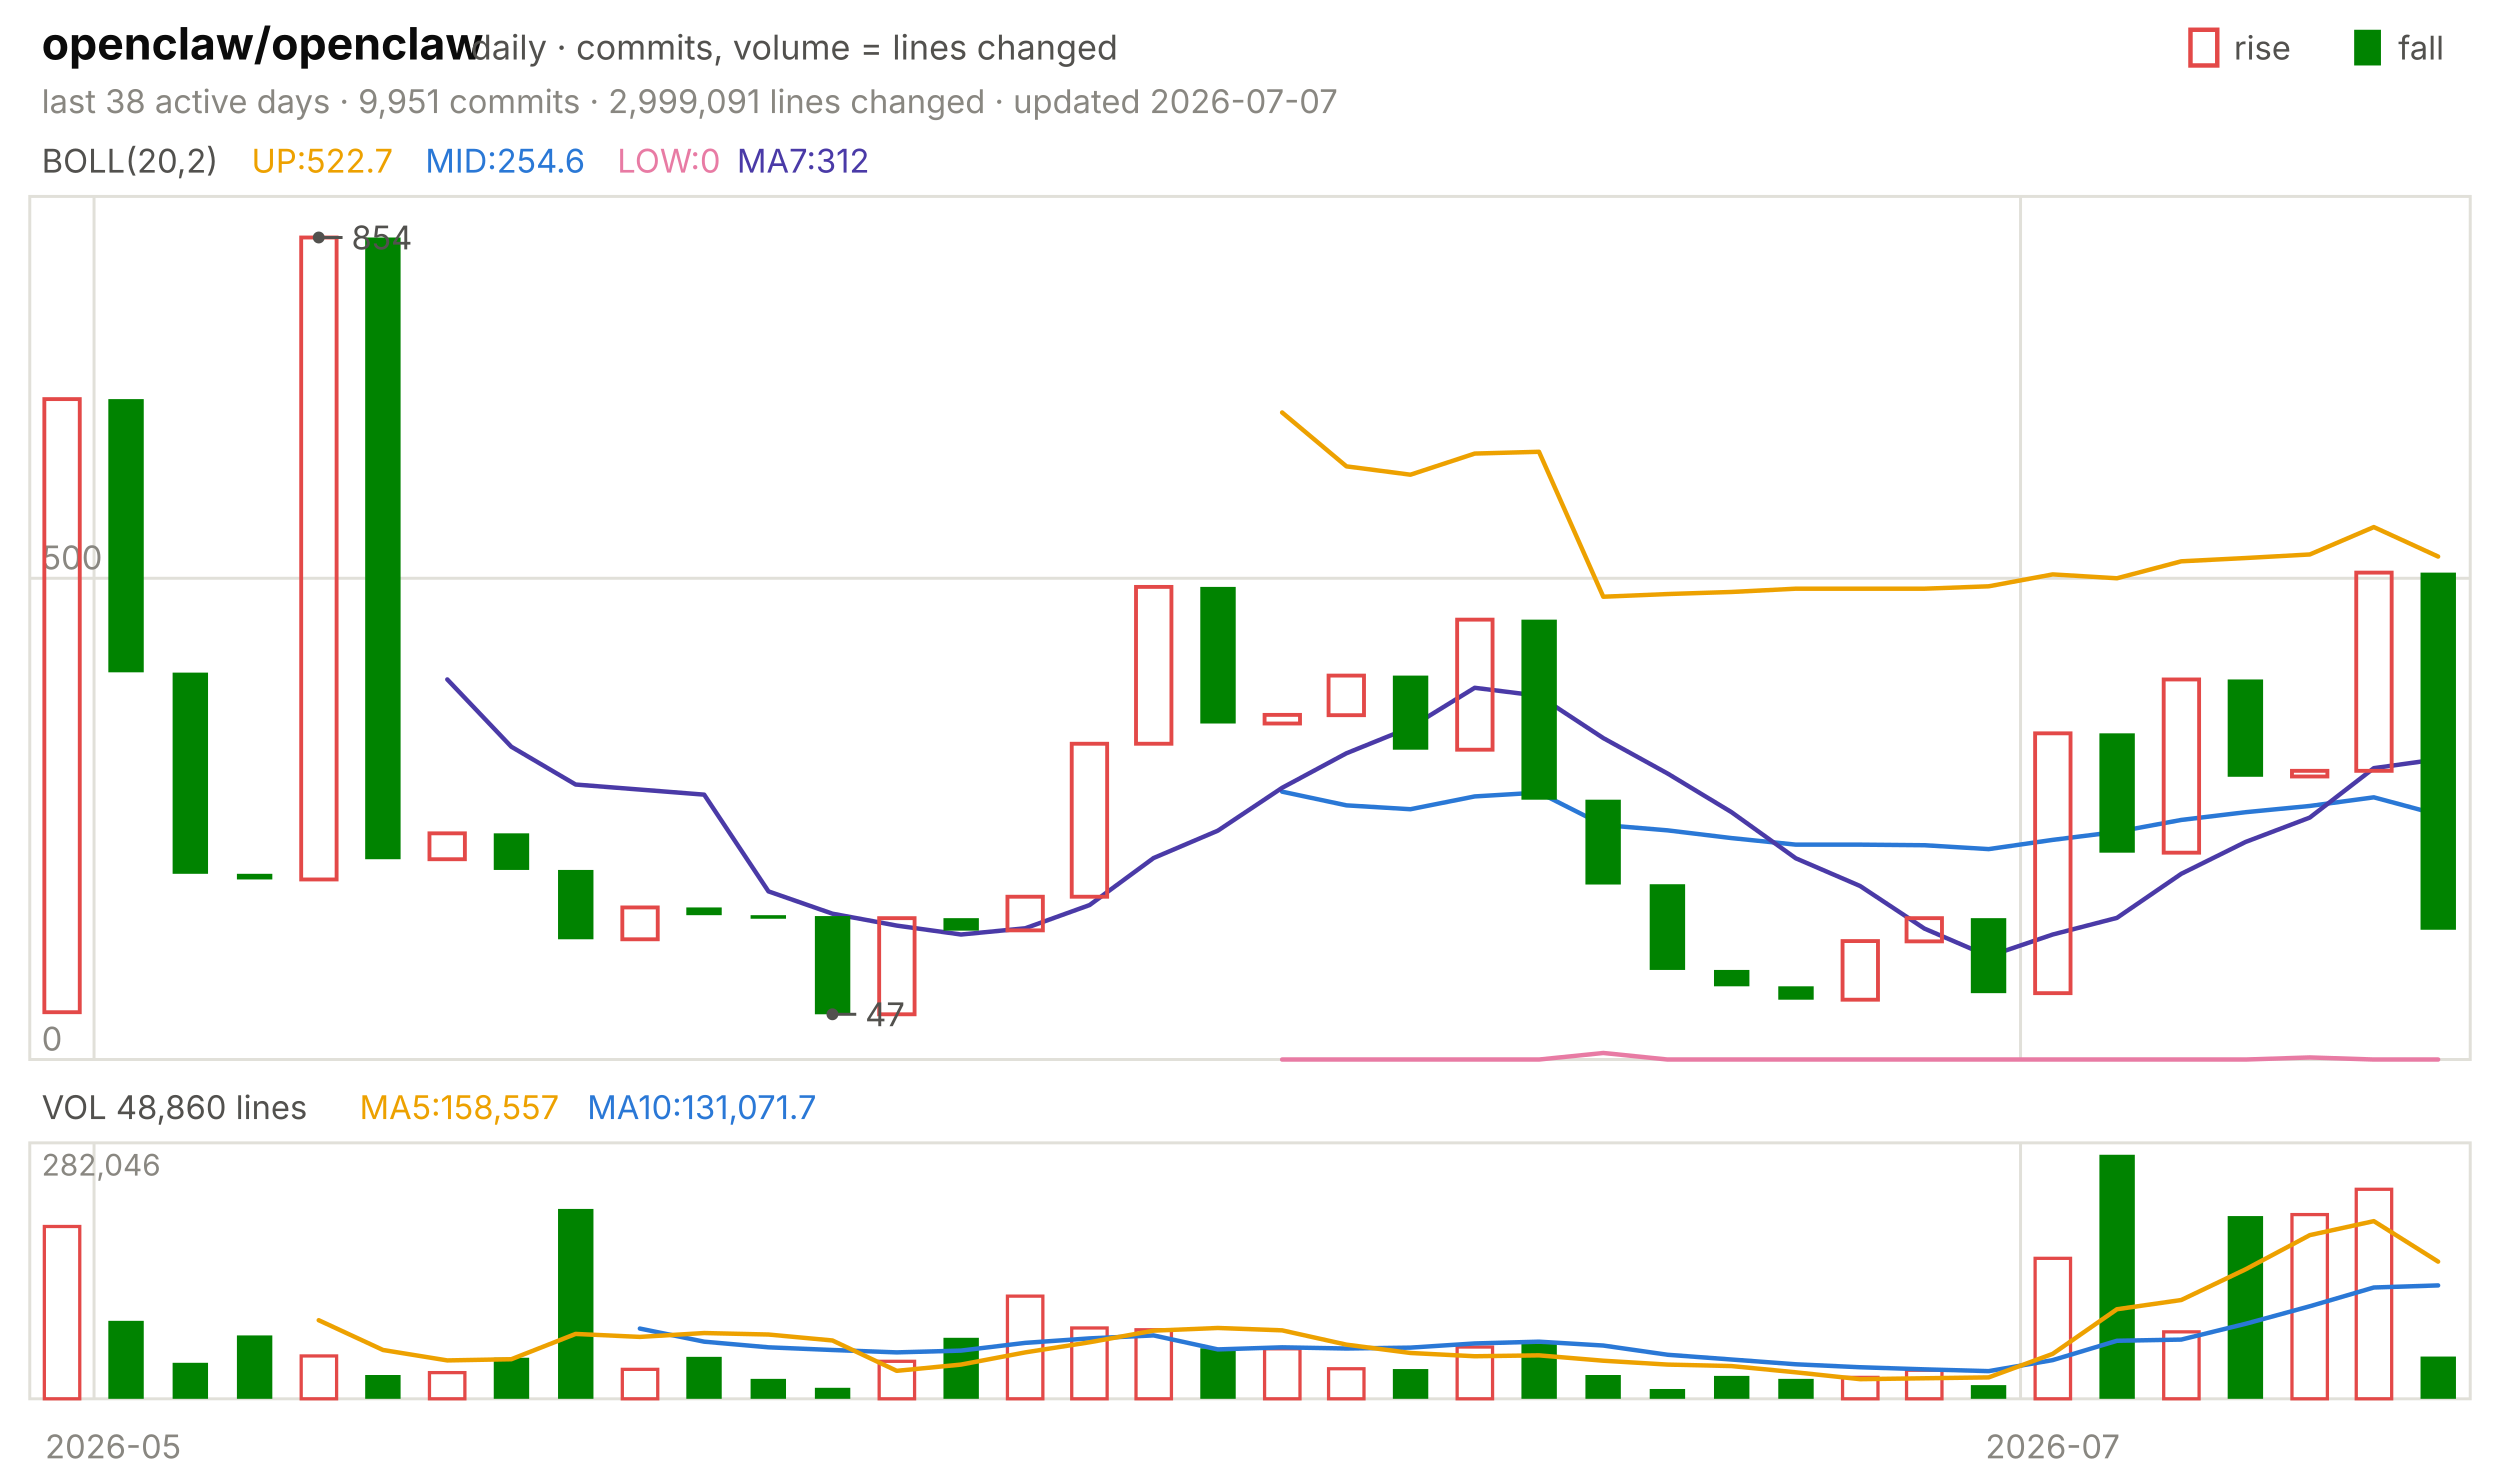
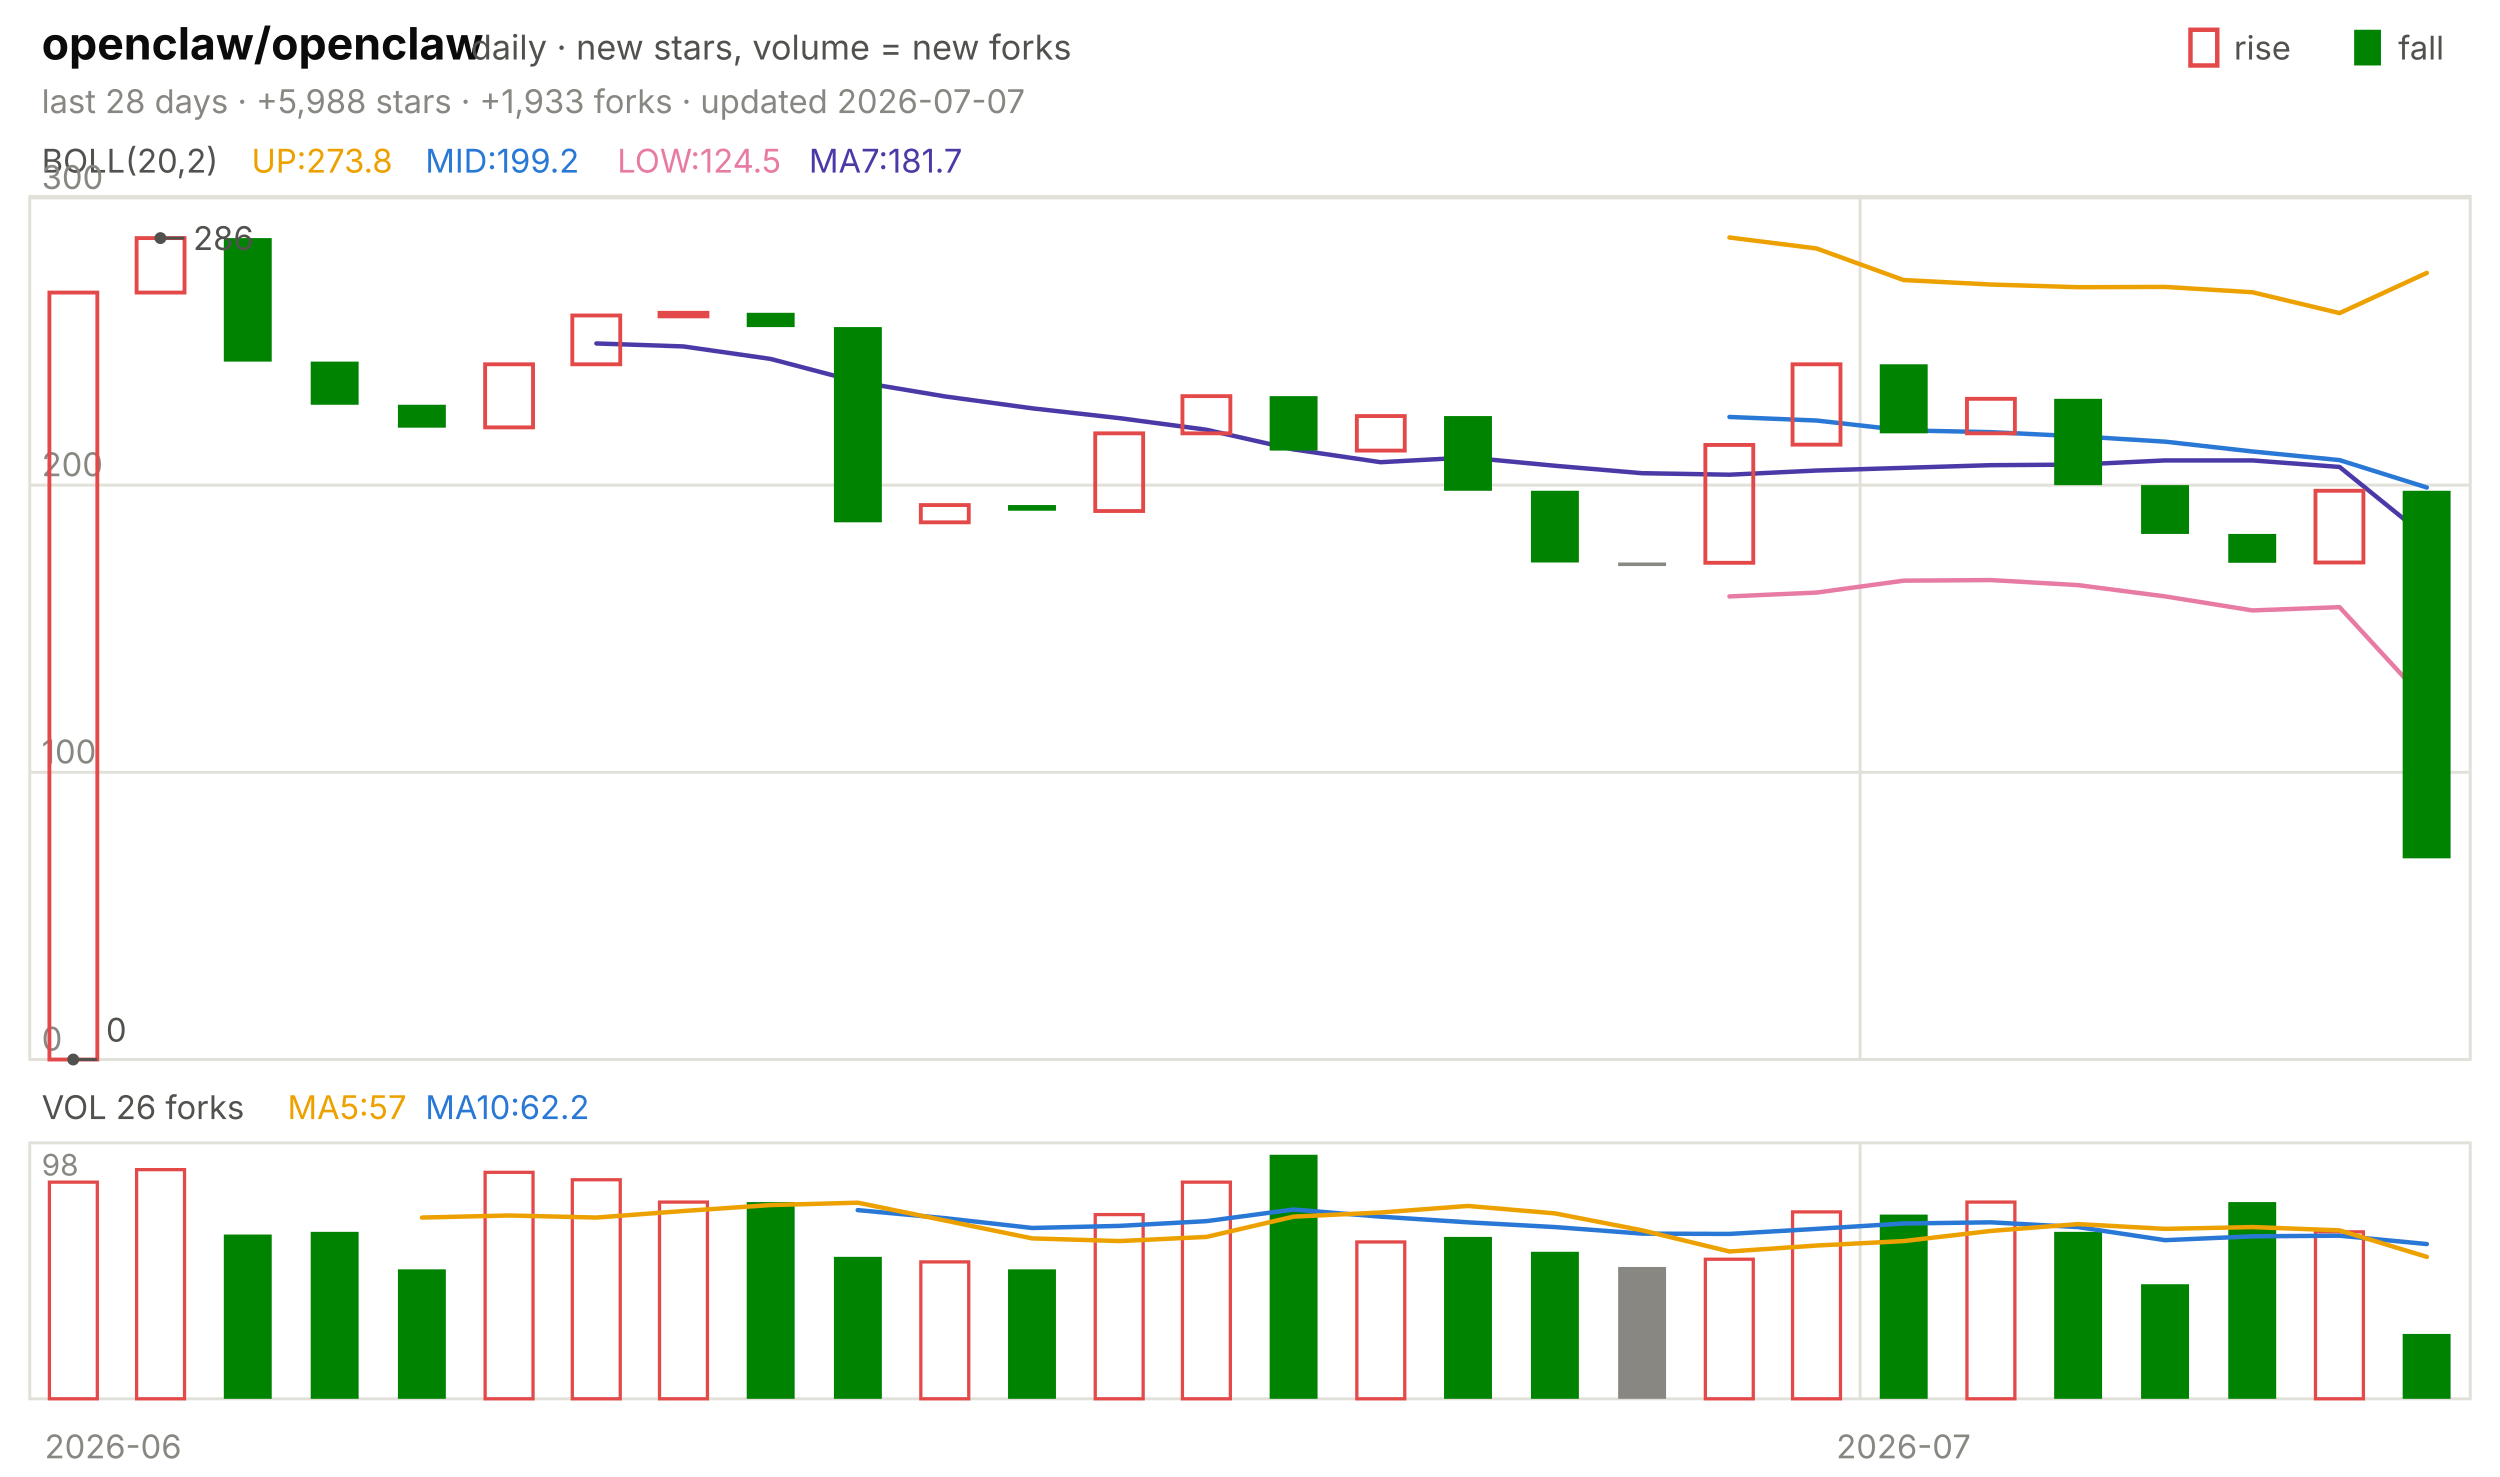
<svg xmlns="http://www.w3.org/2000/svg" viewBox="0 0 840 496" width="840" height="496" font-family="-apple-system,'Segoe UI',system-ui,sans-serif" role="img" aria-label="openclaw/openclaw candlestick chart">
  <text x="14.0" y="20.0" font-size="15" fill="#0b0b0b" font-weight="650">openclaw/openclaw</text>
-   <text x="158.2" y="20.0" font-size="11.5" fill="#52514e">daily · commits, volume = lines changed</text>
+   <text x="158.2" y="20.0" font-size="11.5" fill="#52514e">daily · new stars, volume = new forks</text>
  <text x="805.8" y="20.0" font-size="11.0" fill="#52514e">fall</text>
  <rect x="791" y="10" width="9" height="12" fill="#008300" />
  <text x="750.6" y="20.0" font-size="11.0" fill="#52514e">rise</text>
  <rect x="736" y="10" width="9" height="12" fill="none" stroke="#e34948" stroke-width="1.5" />
-   <text x="14.0" y="38.0" font-size="11.0" fill="#898781">last 38 active days · 9,951 commits · 2,999,091 lines changed · updated 2026-07-07</text>
+   <text x="14.0" y="38.0" font-size="11.0" fill="#898781">last 28 days · +5,988 stars · +1,933 forks · updated 2026-07-07</text>
  <rect x="10" y="66" width="820" height="290" fill="none" stroke="#e1e0d9" />
  <rect x="10" y="384" width="820" height="86" fill="none" stroke="#e1e0d9" />
-   <text x="38.0" y="490.0" font-size="11.0" fill="#898781" text-anchor="middle">2026-05</text>
-   <line x1="31.6" y1="66.0" x2="31.6" y2="356.0" stroke="#e1e0d9" stroke-width="1.0" />
-   <line x1="31.6" y1="384.0" x2="31.6" y2="470.0" stroke="#e1e0d9" stroke-width="1.0" />
-   <line x1="678.9" y1="66.0" x2="678.9" y2="356.0" stroke="#e1e0d9" stroke-width="1.0" />
-   <line x1="678.9" y1="384.0" x2="678.9" y2="470.0" stroke="#e1e0d9" stroke-width="1.0" />
-   <text x="689.7" y="490.0" font-size="11.0" fill="#898781" text-anchor="middle">2026-07</text>
+   <text x="38.0" y="490.0" font-size="11.0" fill="#898781" text-anchor="middle">2026-06</text>
+   <line x1="625.0" y1="66.0" x2="625.0" y2="356.0" stroke="#e1e0d9" stroke-width="1.0" />
+   <line x1="625.0" y1="384.0" x2="625.0" y2="470.0" stroke="#e1e0d9" stroke-width="1.0" />
+   <text x="639.6" y="490.0" font-size="11.0" fill="#898781" text-anchor="middle">2026-07</text>
  <text x="14.0" y="58.0" font-size="11.0" fill="#52514e">BOLL(20,2)</text>
-   <text x="84.5" y="58.0" font-size="11.0" fill="#eda100">UP:522.7</text>
-   <text x="142.9" y="58.0" font-size="11.0" fill="#2a78d6">MID:254.6</text>
-   <text x="207.4" y="58.0" font-size="11.0" fill="#e87ba4">LOW:0</text>
-   <text x="247.6" y="58.0" font-size="11.0" fill="#4a3aa7">MA7:312</text>
+   <text x="84.5" y="58.0" font-size="11.0" fill="#eda100">UP:273.8</text>
+   <text x="142.9" y="58.0" font-size="11.0" fill="#2a78d6">MID:199.2</text>
+   <text x="207.4" y="58.0" font-size="11.0" fill="#e87ba4">LOW:124.5</text>
+   <text x="271.8" y="58.0" font-size="11.0" fill="#4a3aa7">MA7:181.7</text>
  <line x1="10.0" y1="356.0" x2="830.0" y2="356.0" stroke="#e1e0d9" stroke-width="1.0" />
  <text x="14.0" y="353.0" font-size="11.0" fill="#898781">0</text>
-   <line x1="10.0" y1="194.3" x2="830.0" y2="194.3" stroke="#e1e0d9" stroke-width="1.0" />
-   <text x="14.0" y="191.3" font-size="11.0" fill="#898781">500</text>
-   <polyline points="430.8,138.6 452.4,156.7 473.9,159.5 495.5,152.4 517.1,151.8 538.7,200.5 560.3,199.6 581.8,198.9 603.4,197.8 625.0,197.8 646.6,197.8 668.2,197.0 689.7,193.0 711.3,194.3 732.9,188.6 754.5,187.5 776.1,186.3 797.6,177.1 819.2,187.0" fill="none" stroke="#eda100" stroke-width="1.5" stroke-linejoin="round" stroke-linecap="round" />
-   <polyline points="430.8,266.0 452.4,270.6 473.9,271.9 495.5,267.6 517.1,266.3 538.7,277.2 560.3,279.0 581.8,281.6 603.4,283.8 625.0,283.8 646.6,284.0 668.2,285.3 689.7,282.2 711.3,279.5 732.9,275.5 754.5,272.9 776.1,270.8 797.6,267.9 819.2,273.7" fill="none" stroke="#2a78d6" stroke-width="1.5" stroke-linejoin="round" stroke-linecap="round" />
-   <polyline points="430.8,356.0 452.4,356.0 473.9,356.0 495.5,356.0 517.1,356.0 538.7,353.8 560.3,356.0 581.8,356.0 603.4,356.0 625.0,356.0 646.6,356.0 668.2,356.0 689.7,356.0 711.3,356.0 732.9,356.0 754.5,356.0 776.1,355.3 797.6,356.0 819.2,356.0" fill="none" stroke="#e87ba4" stroke-width="1.5" stroke-linejoin="round" stroke-linecap="round" />
-   <polyline points="150.3,228.3 171.8,250.9 193.4,263.6 215.0,265.3 236.6,267.0 258.2,299.5 279.7,307.0 301.3,311.0 322.9,314.0 344.5,311.9 366.1,304.1 387.6,288.3 409.2,279.1 430.8,264.7 452.4,253.1 473.9,244.4 495.5,231.1 517.1,233.8 538.7,248.0 560.3,259.9 581.8,272.9 603.4,288.4 625.0,297.7 646.6,312.0 668.2,321.3 689.7,314.0 711.3,308.4 732.9,293.6 754.5,282.9 776.1,274.7 797.6,258.1 819.2,255.1" fill="none" stroke="#4a3aa7" stroke-width="1.5" stroke-linejoin="round" stroke-linecap="round" />
-   <rect x="14.9" y="134.1" width="11.9" height="206.0" fill="none" stroke="#e34948" stroke-width="1.3" />
-   <rect x="36.4" y="134.1" width="11.9" height="91.8" fill="#008300" />
-   <rect x="58.0" y="226.0" width="11.9" height="67.6" fill="#008300" />
-   <rect x="79.6" y="293.6" width="11.9" height="1.9" fill="#008300" />
-   <rect x="101.2" y="79.8" width="11.9" height="215.7" fill="none" stroke="#e34948" stroke-width="1.3" />
-   <rect x="122.7" y="79.8" width="11.9" height="208.9" fill="#008300" />
-   <rect x="144.3" y="280.0" width="11.9" height="8.7" fill="none" stroke="#e34948" stroke-width="1.3" />
-   <rect x="165.9" y="280.0" width="11.9" height="12.3" fill="#008300" />
-   <rect x="187.5" y="292.3" width="11.9" height="23.3" fill="#008300" />
-   <rect x="209.1" y="304.9" width="11.9" height="10.7" fill="none" stroke="#e34948" stroke-width="1.3" />
-   <rect x="230.6" y="304.9" width="11.9" height="2.6" fill="#008300" />
-   <rect x="252.2" y="307.5" width="11.9" height="1.2" fill="#008300" />
-   <rect x="273.8" y="307.8" width="11.9" height="33.0" fill="#008300" />
-   <rect x="295.4" y="308.5" width="11.9" height="32.3" fill="none" stroke="#e34948" stroke-width="1.3" />
-   <rect x="317.0" y="308.5" width="11.9" height="4.2" fill="#008300" />
-   <rect x="338.5" y="301.3" width="11.9" height="11.3" fill="none" stroke="#e34948" stroke-width="1.3" />
-   <rect x="360.1" y="249.9" width="11.9" height="51.4" fill="none" stroke="#e34948" stroke-width="1.3" />
-   <rect x="381.7" y="197.2" width="11.9" height="52.7" fill="none" stroke="#e34948" stroke-width="1.3" />
-   <rect x="403.3" y="197.2" width="11.9" height="45.9" fill="#008300" />
-   <rect x="424.9" y="240.2" width="11.9" height="2.9" fill="none" stroke="#e34948" stroke-width="1.3" />
-   <rect x="446.4" y="227.0" width="11.9" height="13.3" fill="none" stroke="#e34948" stroke-width="1.3" />
-   <rect x="468.0" y="227.0" width="11.9" height="24.9" fill="#008300" />
-   <rect x="489.6" y="208.2" width="11.9" height="43.7" fill="none" stroke="#e34948" stroke-width="1.3" />
-   <rect x="511.2" y="208.2" width="11.9" height="60.5" fill="#008300" />
-   <rect x="532.7" y="268.7" width="11.9" height="28.5" fill="#008300" />
-   <rect x="554.3" y="297.1" width="11.9" height="28.8" fill="#008300" />
-   <rect x="575.9" y="325.9" width="11.9" height="5.5" fill="#008300" />
-   <rect x="597.5" y="331.4" width="11.9" height="4.5" fill="#008300" />
-   <rect x="619.1" y="316.2" width="11.9" height="19.7" fill="none" stroke="#e34948" stroke-width="1.3" />
-   <rect x="640.6" y="308.5" width="11.9" height="7.8" fill="none" stroke="#e34948" stroke-width="1.3" />
-   <rect x="662.2" y="308.5" width="11.9" height="25.2" fill="#008300" />
-   <rect x="683.8" y="246.4" width="11.9" height="87.3" fill="none" stroke="#e34948" stroke-width="1.3" />
-   <rect x="705.4" y="246.4" width="11.9" height="40.1" fill="#008300" />
-   <rect x="727.0" y="228.3" width="11.9" height="58.2" fill="none" stroke="#e34948" stroke-width="1.3" />
-   <rect x="748.5" y="228.3" width="11.9" height="32.7" fill="#008300" />
-   <rect x="770.1" y="259.0" width="11.9" height="1.9" fill="none" stroke="#e34948" stroke-width="1.3" />
-   <rect x="791.7" y="192.4" width="11.9" height="66.6" fill="none" stroke="#e34948" stroke-width="1.3" />
-   <rect x="813.3" y="192.4" width="11.9" height="120.0" fill="#008300" />
-   <circle cx="107.1" cy="79.8" r="2" fill="#52514e" />
-   <line x1="107.1" y1="79.8" x2="115.1" y2="79.8" stroke="#52514e" stroke-width="1.0" />
-   <text x="118.1" y="83.8" font-size="11.0" fill="#52514e">854</text>
-   <circle cx="279.7" cy="340.8" r="2" fill="#52514e" />
-   <line x1="279.7" y1="340.8" x2="287.7" y2="340.8" stroke="#52514e" stroke-width="1.0" />
-   <text x="290.7" y="344.8" font-size="11.0" fill="#52514e">47</text>
-   <text x="14.0" y="376.0" font-size="11.0" fill="#52514e">VOL 48,860 lines</text>
-   <text x="120.8" y="376.0" font-size="11.0" fill="#eda100">MA5:158,557</text>
-   <text x="197.3" y="376.0" font-size="11.0" fill="#2a78d6">MA10:131,071.7</text>
-   <text x="14.0" y="395.0" font-size="10" fill="#898781">282,046</text>
-   <rect x="14.9" y="412.1" width="11.9" height="57.9" fill="none" stroke="#e34948" stroke-width="1.1" />
-   <rect x="36.4" y="443.8" width="11.9" height="26.2" fill="#008300" />
-   <rect x="58.0" y="457.9" width="11.9" height="12.1" fill="#008300" />
-   <rect x="79.6" y="448.7" width="11.9" height="21.3" fill="#008300" />
-   <rect x="101.2" y="455.6" width="11.9" height="14.4" fill="none" stroke="#e34948" stroke-width="1.1" />
-   <rect x="122.7" y="462.0" width="11.9" height="8.0" fill="#008300" />
-   <rect x="144.3" y="461.2" width="11.9" height="8.8" fill="none" stroke="#e34948" stroke-width="1.1" />
-   <rect x="165.9" y="456.2" width="11.9" height="13.8" fill="#008300" />
-   <rect x="187.5" y="406.2" width="11.9" height="63.8" fill="#008300" />
-   <rect x="209.1" y="460.1" width="11.9" height="9.9" fill="none" stroke="#e34948" stroke-width="1.1" />
-   <rect x="230.6" y="455.9" width="11.9" height="14.1" fill="#008300" />
-   <rect x="252.2" y="463.3" width="11.9" height="6.7" fill="#008300" />
-   <rect x="273.8" y="466.3" width="11.9" height="3.7" fill="#008300" />
-   <rect x="295.4" y="457.4" width="11.9" height="12.6" fill="none" stroke="#e34948" stroke-width="1.1" />
-   <rect x="317.0" y="449.5" width="11.9" height="20.5" fill="#008300" />
-   <rect x="338.5" y="435.5" width="11.9" height="34.5" fill="none" stroke="#e34948" stroke-width="1.1" />
-   <rect x="360.1" y="446.2" width="11.9" height="23.8" fill="none" stroke="#e34948" stroke-width="1.1" />
-   <rect x="381.7" y="446.8" width="11.9" height="23.2" fill="none" stroke="#e34948" stroke-width="1.1" />
-   <rect x="403.3" y="453.0" width="11.9" height="17.0" fill="#008300" />
-   <rect x="424.9" y="453.2" width="11.9" height="16.8" fill="none" stroke="#e34948" stroke-width="1.1" />
-   <rect x="446.4" y="459.9" width="11.9" height="10.1" fill="none" stroke="#e34948" stroke-width="1.1" />
-   <rect x="468.0" y="460.0" width="11.9" height="10.0" fill="#008300" />
-   <rect x="489.6" y="452.6" width="11.9" height="17.4" fill="none" stroke="#e34948" stroke-width="1.1" />
-   <rect x="511.2" y="451.4" width="11.9" height="18.6" fill="#008300" />
-   <rect x="532.7" y="462.0" width="11.9" height="8.0" fill="#008300" />
-   <rect x="554.3" y="466.7" width="11.9" height="3.3" fill="#008300" />
-   <rect x="575.9" y="462.3" width="11.9" height="7.7" fill="#008300" />
-   <rect x="597.5" y="463.3" width="11.9" height="6.7" fill="#008300" />
-   <rect x="619.1" y="462.8" width="11.9" height="7.2" fill="none" stroke="#e34948" stroke-width="1.1" />
-   <rect x="640.6" y="460.4" width="11.9" height="9.6" fill="none" stroke="#e34948" stroke-width="1.1" />
-   <rect x="662.2" y="465.4" width="11.9" height="4.6" fill="#008300" />
-   <rect x="683.8" y="422.8" width="11.9" height="47.2" fill="none" stroke="#e34948" stroke-width="1.1" />
-   <rect x="705.4" y="388.0" width="11.9" height="82.0" fill="#008300" />
-   <rect x="727.0" y="447.5" width="11.9" height="22.5" fill="none" stroke="#e34948" stroke-width="1.1" />
-   <rect x="748.5" y="408.6" width="11.9" height="61.4" fill="#008300" />
-   <rect x="770.1" y="408.1" width="11.9" height="61.9" fill="none" stroke="#e34948" stroke-width="1.1" />
-   <rect x="791.7" y="399.6" width="11.9" height="70.4" fill="none" stroke="#e34948" stroke-width="1.1" />
-   <rect x="813.3" y="455.8" width="11.9" height="14.2" fill="#008300" />
-   <polyline points="215.0,446.4 236.6,450.8 258.2,452.7 279.7,453.6 301.3,454.4 322.9,453.8 344.5,451.2 366.1,449.7 387.6,448.7 409.2,453.4 430.8,452.7 452.4,453.1 473.9,452.8 495.5,451.4 517.1,450.8 538.7,452.1 560.3,455.2 581.8,456.8 603.4,458.4 625.0,459.4 646.6,460.1 668.2,460.7 689.7,457.0 711.3,450.5 732.9,450.1 754.5,444.8 776.1,438.9 797.6,432.6 819.2,431.9" fill="none" stroke="#2a78d6" stroke-width="1.5" stroke-linejoin="round" stroke-linecap="round" />
-   <polyline points="107.1,443.6 128.7,453.6 150.3,457.1 171.8,456.7 193.4,448.2 215.0,449.2 236.6,447.9 258.2,448.4 279.7,450.4 301.3,460.6 322.9,458.5 344.5,454.4 366.1,451.0 387.6,447.1 409.2,446.2 430.8,447.0 452.4,451.8 473.9,454.6 495.5,455.7 517.1,455.4 538.7,457.2 560.3,458.5 581.8,459.0 603.4,461.1 625.0,463.4 646.6,463.1 668.2,462.8 689.7,454.9 711.3,439.9 732.9,436.8 754.5,426.5 776.1,415.0 797.6,410.3 819.2,423.9" fill="none" stroke="#eda100" stroke-width="1.5" stroke-linejoin="round" stroke-linecap="round" />
+   <line x1="10.0" y1="259.5" x2="830.0" y2="259.5" stroke="#e1e0d9" stroke-width="1.0" />
+   <text x="14.0" y="256.5" font-size="11.0" fill="#898781">100</text>
+   <line x1="10.0" y1="163.0" x2="830.0" y2="163.0" stroke="#e1e0d9" stroke-width="1.0" />
+   <text x="14.0" y="160.0" font-size="11.0" fill="#898781">200</text>
+   <line x1="10.0" y1="66.5" x2="830.0" y2="66.5" stroke="#e1e0d9" stroke-width="1.0" />
+   <text x="14.0" y="63.5" font-size="11.0" fill="#898781">300</text>
+   <polyline points="581.1,79.8 610.4,83.5 639.6,94.1 668.9,95.6 698.2,96.5 727.5,96.4 756.8,98.2 786.1,105.2 815.4,91.7" fill="none" stroke="#eda100" stroke-width="1.5" stroke-linejoin="round" stroke-linecap="round" />
+   <polyline points="581.1,140.1 610.4,141.3 639.6,144.6 668.9,145.2 698.2,146.6 727.5,148.4 756.8,151.7 786.1,154.6 815.4,163.8" fill="none" stroke="#2a78d6" stroke-width="1.5" stroke-linejoin="round" stroke-linecap="round" />
+   <polyline points="581.1,200.4 610.4,199.1 639.6,195.1 668.9,194.9 698.2,196.6 727.5,200.4 756.8,205.1 786.1,204.0 815.4,235.9" fill="none" stroke="#e87ba4" stroke-width="1.5" stroke-linejoin="round" stroke-linecap="round" />
+   <polyline points="200.4,115.4 229.6,116.4 258.9,120.6 288.2,128.3 317.5,133.2 346.8,137.2 376.1,140.5 405.4,144.4 434.6,151.0 463.9,155.3 493.2,153.7 522.5,156.5 551.8,159.0 581.1,159.5 610.4,158.1 639.6,157.2 668.9,156.3 698.2,156.1 727.5,154.7 756.8,154.7 786.1,156.9 815.4,180.6" fill="none" stroke="#4a3aa7" stroke-width="1.5" stroke-linejoin="round" stroke-linecap="round" />
+   <rect x="16.6" y="98.3" width="16.1" height="257.7" fill="none" stroke="#e34948" stroke-width="1.3" />
+   <rect x="45.9" y="80.0" width="16.1" height="18.3" fill="none" stroke="#e34948" stroke-width="1.3" />
+   <rect x="75.2" y="80.0" width="16.1" height="41.5" fill="#008300" />
+   <rect x="104.4" y="121.5" width="16.1" height="14.5" fill="#008300" />
+   <rect x="133.7" y="136.0" width="16.1" height="7.7" fill="#008300" />
+   <rect x="163.0" y="122.4" width="16.1" height="21.2" fill="none" stroke="#e34948" stroke-width="1.3" />
+   <rect x="192.3" y="106.0" width="16.1" height="16.4" fill="none" stroke="#e34948" stroke-width="1.3" />
+   <rect x="221.6" y="105.1" width="16.1" height="1.2" fill="none" stroke="#e34948" stroke-width="1.3" />
+   <rect x="250.9" y="105.1" width="16.1" height="4.8" fill="#008300" />
+   <rect x="280.2" y="109.9" width="16.1" height="65.6" fill="#008300" />
+   <rect x="309.4" y="169.7" width="16.1" height="5.8" fill="none" stroke="#e34948" stroke-width="1.3" />
+   <rect x="338.7" y="169.7" width="16.1" height="1.9" fill="#008300" />
+   <rect x="368.0" y="145.6" width="16.1" height="26.1" fill="none" stroke="#e34948" stroke-width="1.3" />
+   <rect x="397.3" y="133.1" width="16.1" height="12.5" fill="none" stroke="#e34948" stroke-width="1.3" />
+   <rect x="426.6" y="133.1" width="16.1" height="18.3" fill="#008300" />
+   <rect x="455.9" y="139.8" width="16.1" height="11.6" fill="none" stroke="#e34948" stroke-width="1.3" />
+   <rect x="485.2" y="139.8" width="16.1" height="25.1" fill="#008300" />
+   <rect x="514.4" y="164.9" width="16.1" height="24.1" fill="#008300" />
+   <rect x="543.7" y="189.0" width="16.1" height="1.2" fill="#898781" />
+   <rect x="573.0" y="149.5" width="16.1" height="39.6" fill="none" stroke="#e34948" stroke-width="1.3" />
+   <rect x="602.3" y="122.4" width="16.1" height="27.0" fill="none" stroke="#e34948" stroke-width="1.3" />
+   <rect x="631.6" y="122.4" width="16.1" height="23.2" fill="#008300" />
+   <rect x="660.9" y="134.0" width="16.1" height="11.6" fill="none" stroke="#e34948" stroke-width="1.3" />
+   <rect x="690.2" y="134.0" width="16.1" height="29.0" fill="#008300" />
+   <rect x="719.4" y="163.0" width="16.1" height="16.4" fill="#008300" />
+   <rect x="748.7" y="179.4" width="16.1" height="9.7" fill="#008300" />
+   <rect x="778.0" y="164.9" width="16.1" height="24.1" fill="none" stroke="#e34948" stroke-width="1.3" />
+   <rect x="807.3" y="164.9" width="16.1" height="123.5" fill="#008300" />
+   <circle cx="53.9" cy="80.0" r="2" fill="#52514e" />
+   <line x1="53.9" y1="80.0" x2="61.9" y2="80.0" stroke="#52514e" stroke-width="1.0" />
+   <text x="64.9" y="84.0" font-size="11.0" fill="#52514e">286</text>
+   <circle cx="24.6" cy="356.0" r="2" fill="#52514e" />
+   <line x1="24.6" y1="356.0" x2="32.6" y2="356.0" stroke="#52514e" stroke-width="1.0" />
+   <text x="35.6" y="350.0" font-size="11.0" fill="#52514e">0</text>
+   <text x="14.0" y="376.0" font-size="11.0" fill="#52514e">VOL 26 forks</text>
+   <text x="96.6" y="376.0" font-size="11.0" fill="#eda100">MA5:57</text>
+   <text x="142.9" y="376.0" font-size="11.0" fill="#2a78d6">MA10:62.2</text>
+   <text x="14.0" y="395.0" font-size="10" fill="#898781">98</text>
+   <rect x="16.6" y="397.2" width="16.1" height="72.8" fill="none" stroke="#e34948" stroke-width="1.1" />
+   <rect x="45.9" y="393.0" width="16.1" height="77.0" fill="none" stroke="#e34948" stroke-width="1.1" />
+   <rect x="75.2" y="414.8" width="16.1" height="55.2" fill="#008300" />
+   <rect x="104.4" y="413.9" width="16.1" height="56.1" fill="#008300" />
+   <rect x="133.7" y="426.5" width="16.1" height="43.5" fill="#008300" />
+   <rect x="163.0" y="393.9" width="16.1" height="76.1" fill="none" stroke="#e34948" stroke-width="1.1" />
+   <rect x="192.3" y="396.4" width="16.1" height="73.6" fill="none" stroke="#e34948" stroke-width="1.1" />
+   <rect x="221.6" y="403.9" width="16.1" height="66.1" fill="none" stroke="#e34948" stroke-width="1.1" />
+   <rect x="250.9" y="403.9" width="16.1" height="66.1" fill="#008300" />
+   <rect x="280.2" y="422.3" width="16.1" height="47.7" fill="#008300" />
+   <rect x="309.4" y="424.0" width="16.1" height="46.0" fill="none" stroke="#e34948" stroke-width="1.1" />
+   <rect x="338.7" y="426.5" width="16.1" height="43.5" fill="#008300" />
+   <rect x="368.0" y="408.1" width="16.1" height="61.9" fill="none" stroke="#e34948" stroke-width="1.1" />
+   <rect x="397.3" y="397.2" width="16.1" height="72.8" fill="none" stroke="#e34948" stroke-width="1.1" />
+   <rect x="426.6" y="388.0" width="16.1" height="82.0" fill="#008300" />
+   <rect x="455.9" y="417.3" width="16.1" height="52.7" fill="none" stroke="#e34948" stroke-width="1.1" />
+   <rect x="485.2" y="415.6" width="16.1" height="54.4" fill="#008300" />
+   <rect x="514.4" y="420.6" width="16.1" height="49.4" fill="#008300" />
+   <rect x="543.7" y="425.7" width="16.1" height="44.3" fill="#898781" />
+   <rect x="573.0" y="423.1" width="16.1" height="46.9" fill="none" stroke="#e34948" stroke-width="1.1" />
+   <rect x="602.3" y="407.2" width="16.1" height="62.8" fill="none" stroke="#e34948" stroke-width="1.1" />
+   <rect x="631.6" y="408.1" width="16.1" height="61.9" fill="#008300" />
+   <rect x="660.9" y="403.9" width="16.1" height="66.1" fill="none" stroke="#e34948" stroke-width="1.1" />
+   <rect x="690.2" y="413.9" width="16.1" height="56.1" fill="#008300" />
+   <rect x="719.4" y="431.5" width="16.1" height="38.5" fill="#008300" />
+   <rect x="748.7" y="403.9" width="16.1" height="66.1" fill="#008300" />
+   <rect x="778.0" y="413.9" width="16.1" height="56.1" fill="none" stroke="#e34948" stroke-width="1.1" />
+   <rect x="807.3" y="448.2" width="16.1" height="21.8" fill="#008300" />
+   <polyline points="288.2,406.6 317.5,409.3 346.8,412.6 376.1,411.9 405.4,410.3 434.6,406.4 463.9,408.8 493.2,410.7 522.5,412.3 551.8,414.5 581.1,414.6 610.4,412.9 639.6,411.1 668.9,410.7 698.2,412.3 727.5,416.7 756.8,415.4 786.1,415.2 815.4,418.0" fill="none" stroke="#2a78d6" stroke-width="1.5" stroke-linejoin="round" stroke-linecap="round" />
+   <polyline points="141.8,409.1 171.1,408.4 200.4,409.1 229.6,406.9 258.9,404.9 288.2,404.1 317.5,410.1 346.8,416.1 376.1,417.0 405.4,415.6 434.6,408.8 463.9,407.4 493.2,405.2 522.5,407.7 551.8,413.4 581.1,420.5 610.4,418.5 639.6,417.0 668.9,413.6 698.2,411.3 727.5,412.9 756.8,412.3 786.1,413.4 815.4,422.3" fill="none" stroke="#eda100" stroke-width="1.5" stroke-linejoin="round" stroke-linecap="round" />
</svg>
